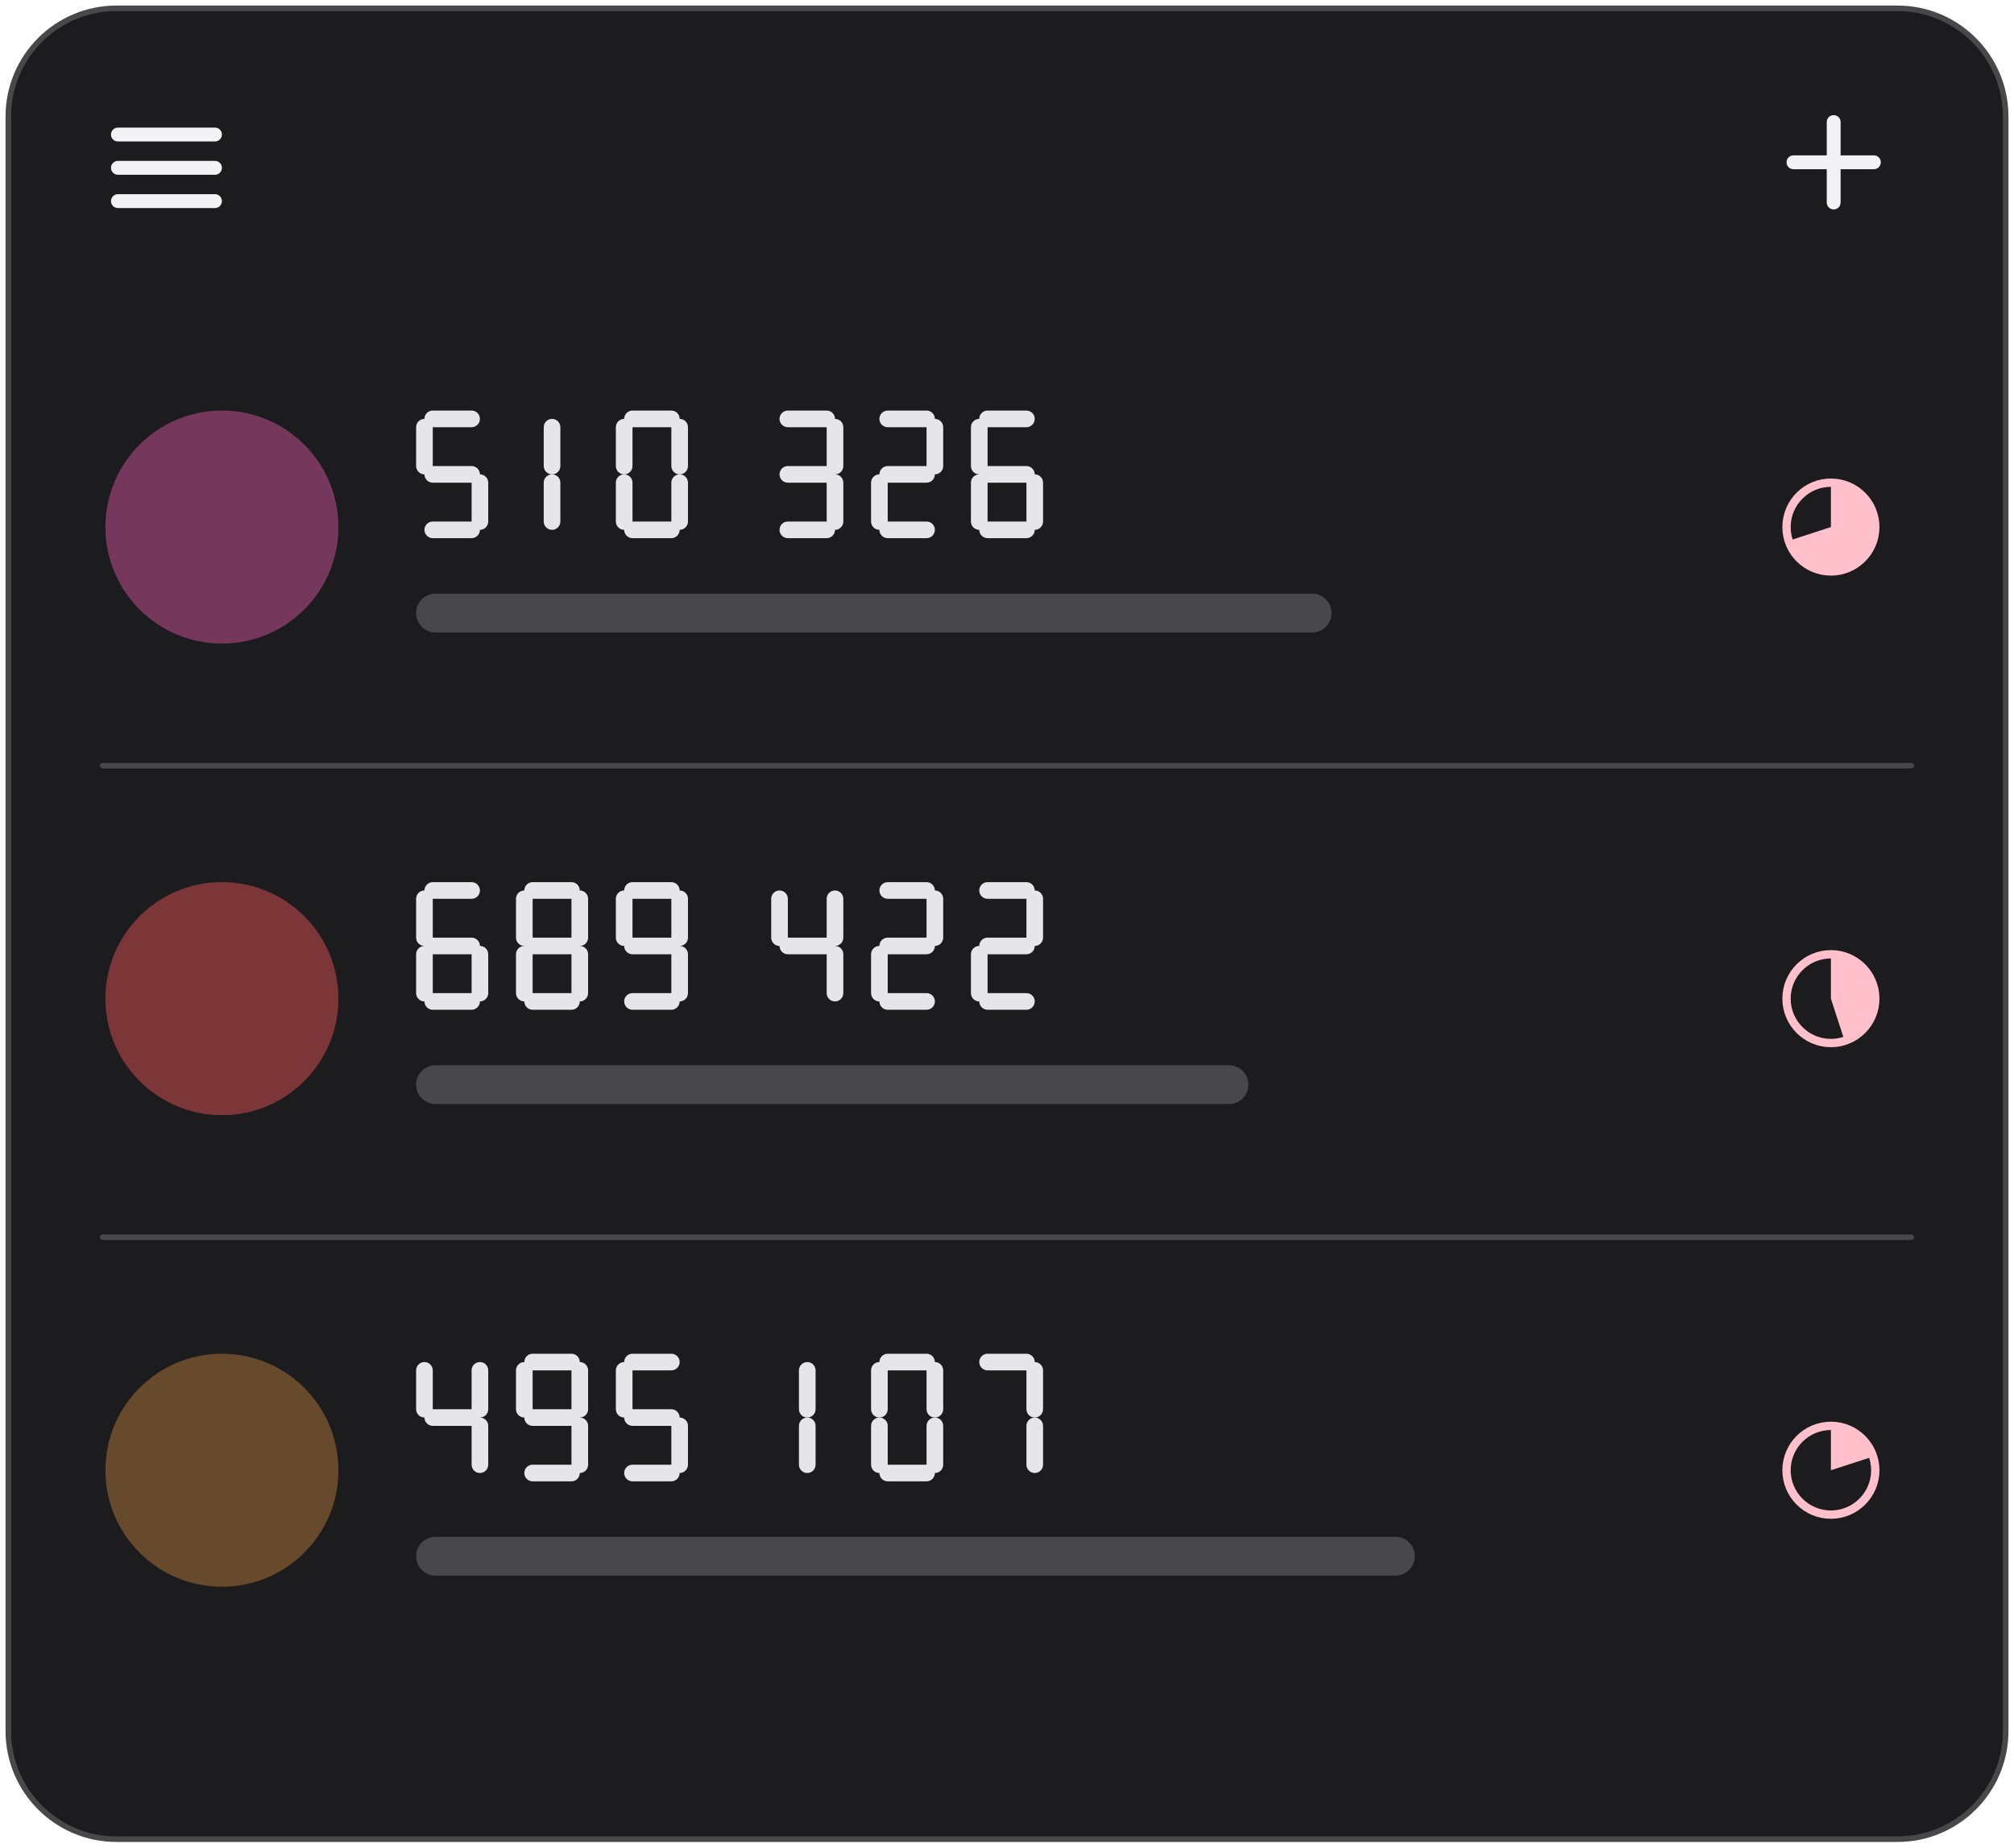
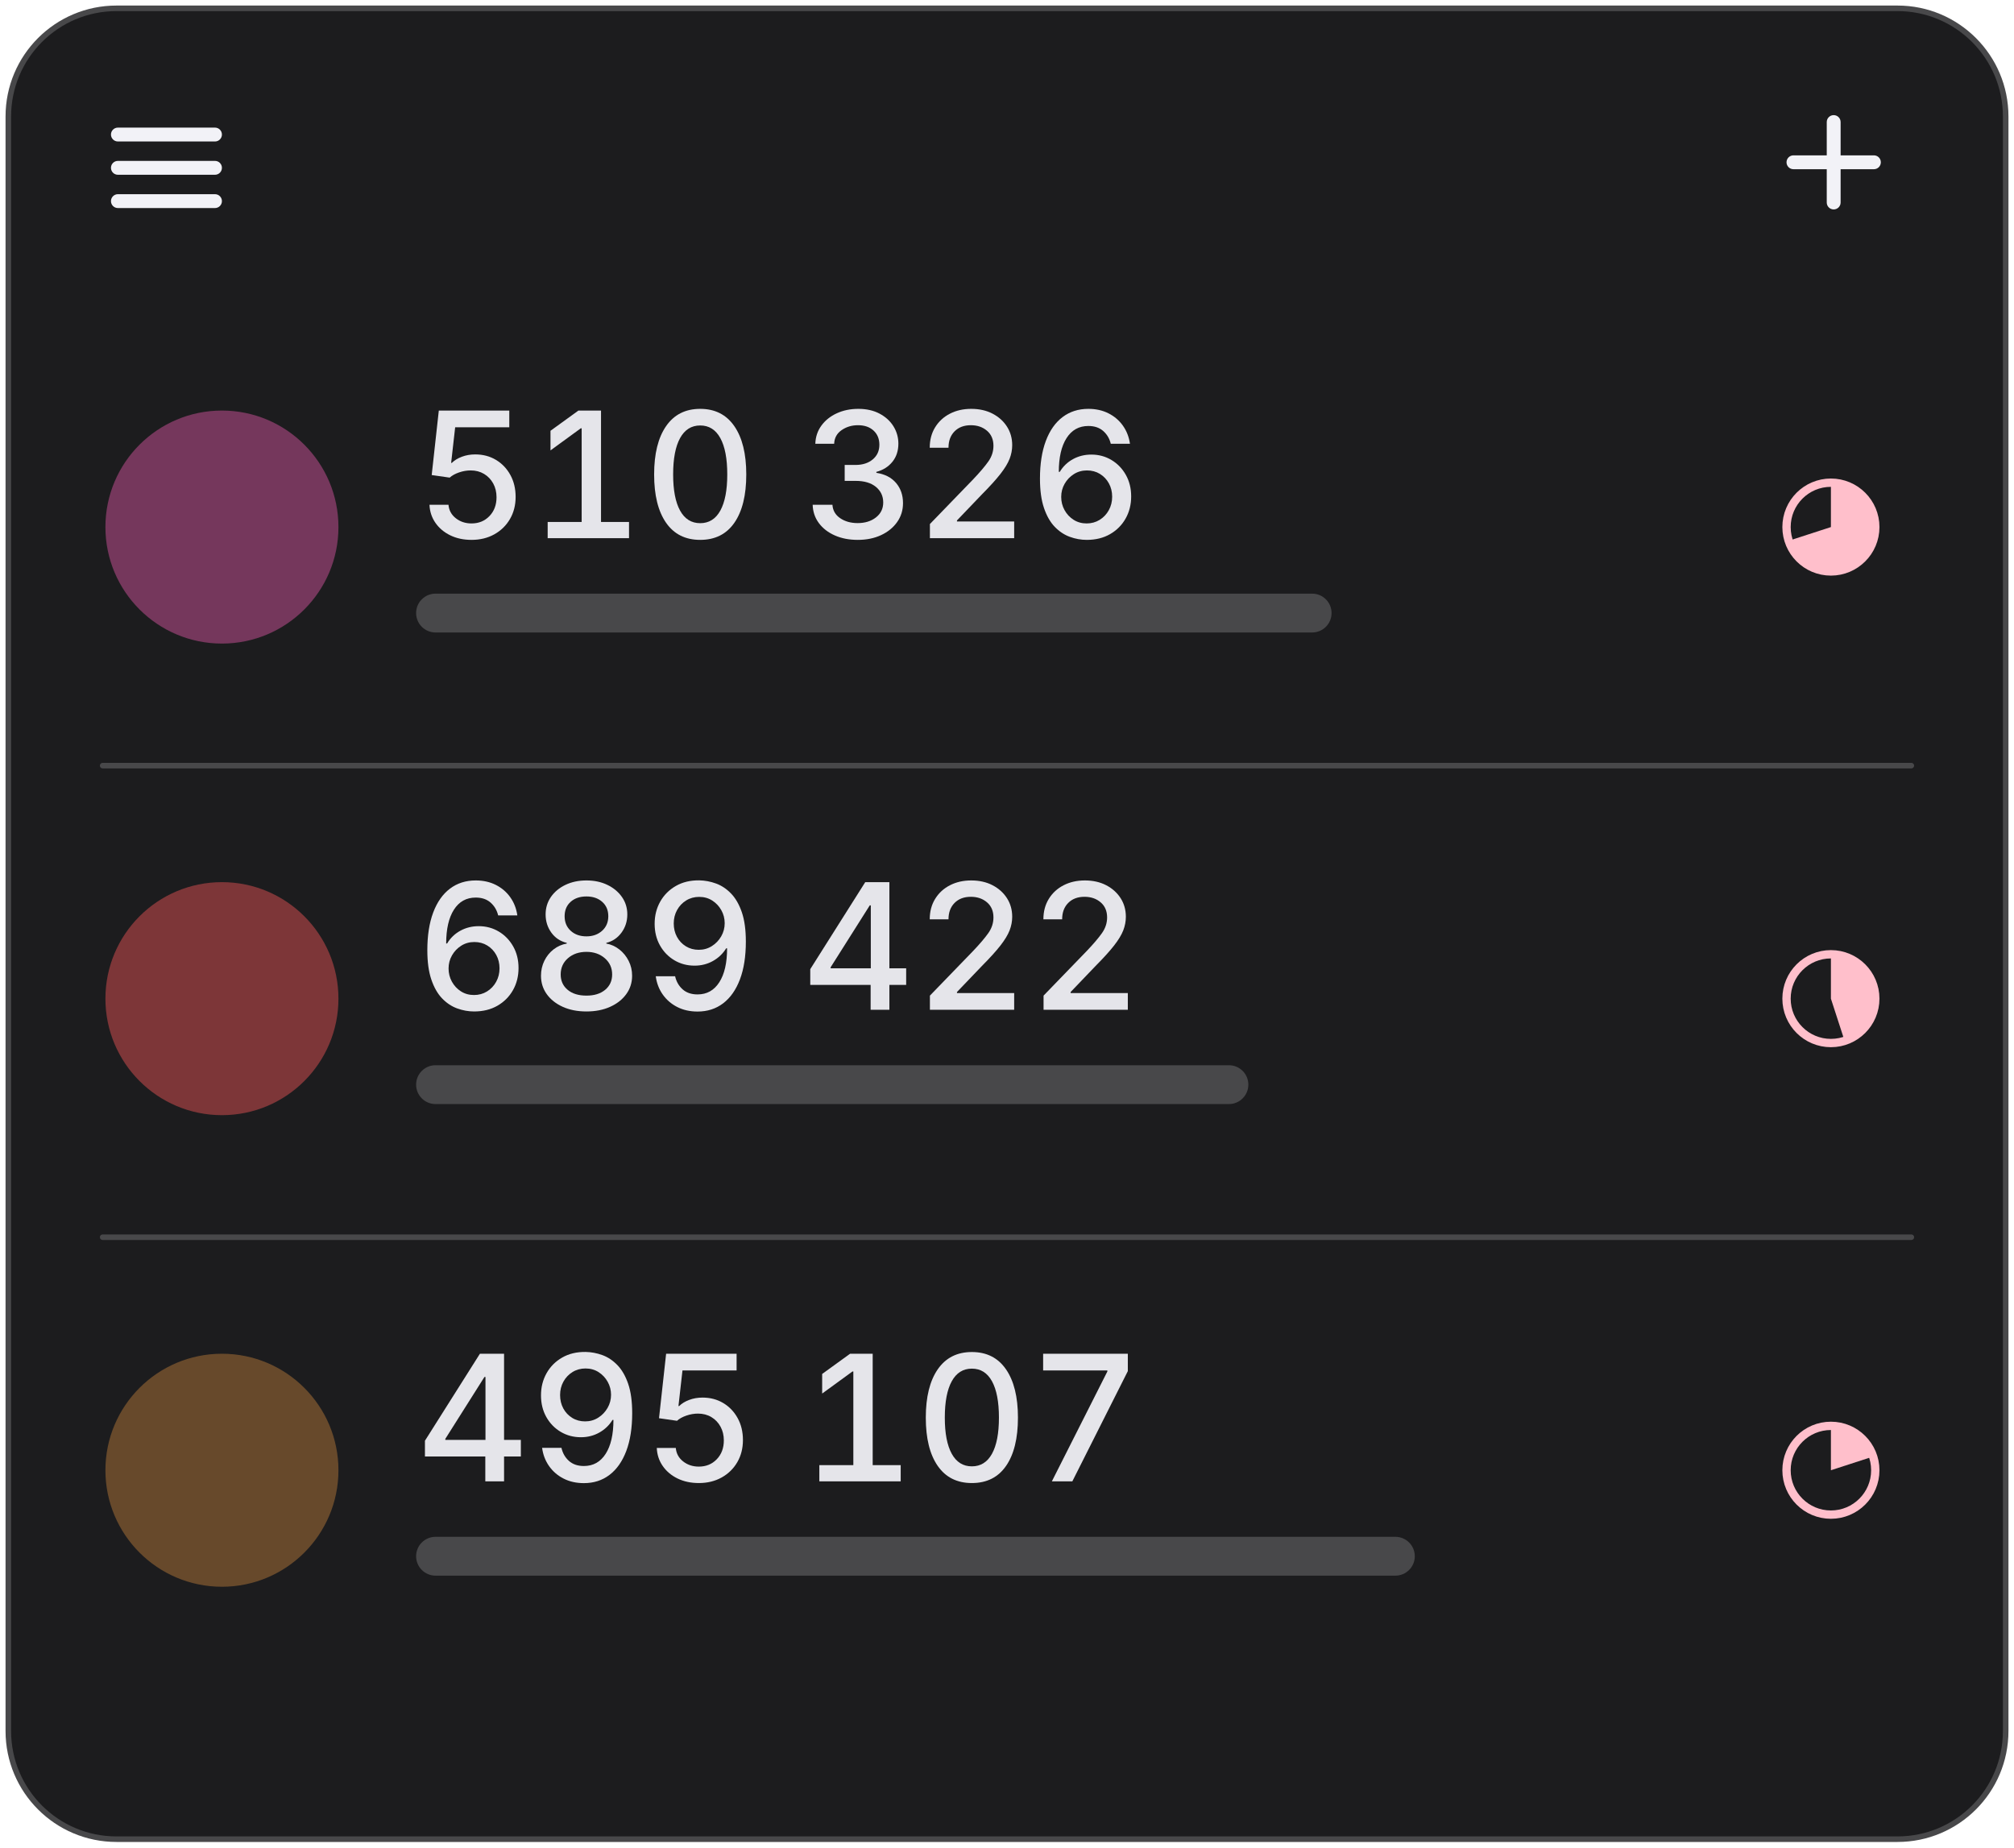
<svg xmlns="http://www.w3.org/2000/svg" width="726" height="666" viewBox="0 0 726 666">
  <rect x="2" y="2" width="722" height="662" rx="40" fill="#48484A" />
  <rect x="4" y="4" width="718" height="658" rx="38" fill="#1C1C1E" />
  <rect x="40" y="46" width="40" height="5" rx="2.5" fill="#F2F2F7" />
  <rect x="40" y="58" width="40" height="5" rx="2.5" fill="#F2F2F7" />
  <rect x="40" y="70" width="40" height="5" rx="2.5" fill="#F2F2F7" />
  <rect x="644" y="56" width="34" height="5" rx="2.5" fill="#F2F2F7" />
  <rect x="658.5" y="41.5" width="5" height="34" rx="2.5" fill="#F2F2F7" />
  <circle cx="80" cy="190" r="42" fill="#75375C" />
-   <rect x="153" y="148" width="20" height="6" rx="3" fill="#E5E5EA" />
-   <rect x="170" y="171" width="6" height="20" rx="3" fill="#E5E5EA" />
-   <rect x="153" y="188" width="20" height="6" rx="3" fill="#E5E5EA" />
-   <rect x="150" y="151" width="6" height="20" rx="3" fill="#E5E5EA" />
-   <rect x="153" y="168" width="20" height="6" rx="3" fill="#E5E5EA" />
-   <rect x="196" y="151" width="6" height="20" rx="3" fill="#E5E5EA" />
-   <rect x="196" y="171" width="6" height="20" rx="3" fill="#E5E5EA" />
-   <rect x="225" y="148" width="20" height="6" rx="3" fill="#E5E5EA" />
-   <rect x="242" y="151" width="6" height="20" rx="3" fill="#E5E5EA" />
-   <rect x="242" y="171" width="6" height="20" rx="3" fill="#E5E5EA" />
-   <rect x="225" y="188" width="20" height="6" rx="3" fill="#E5E5EA" />
-   <rect x="222" y="171" width="6" height="20" rx="3" fill="#E5E5EA" />
-   <rect x="222" y="151" width="6" height="20" rx="3" fill="#E5E5EA" />
-   <rect x="281" y="148" width="20" height="6" rx="3" fill="#E5E5EA" />
-   <rect x="298" y="151" width="6" height="20" rx="3" fill="#E5E5EA" />
-   <rect x="298" y="171" width="6" height="20" rx="3" fill="#E5E5EA" />
-   <rect x="281" y="188" width="20" height="6" rx="3" fill="#E5E5EA" />
-   <rect x="281" y="168" width="20" height="6" rx="3" fill="#E5E5EA" />
-   <rect x="317" y="148" width="20" height="6" rx="3" fill="#E5E5EA" />
-   <rect x="334" y="151" width="6" height="20" rx="3" fill="#E5E5EA" />
-   <rect x="317" y="188" width="20" height="6" rx="3" fill="#E5E5EA" />
-   <rect x="314" y="171" width="6" height="20" rx="3" fill="#E5E5EA" />
-   <rect x="317" y="168" width="20" height="6" rx="3" fill="#E5E5EA" />
-   <rect x="353" y="148" width="20" height="6" rx="3" fill="#E5E5EA" />
-   <rect x="370" y="171" width="6" height="20" rx="3" fill="#E5E5EA" />
-   <rect x="353" y="188" width="20" height="6" rx="3" fill="#E5E5EA" />
-   <rect x="350" y="171" width="6" height="20" rx="3" fill="#E5E5EA" />
-   <rect x="350" y="151" width="6" height="20" rx="3" fill="#E5E5EA" />
-   <rect x="353" y="168" width="20" height="6" rx="3" fill="#E5E5EA" />
+   <path transform="translate(150.00 194) scale(0.03087)" d="M647 20Q508 20 399 -33Q290 -86 225.5 -179Q161 -272 156 -390H378Q386 -294 463 -233Q540 -172 647 -172Q774 -172 856.5 -258Q939 -344 939 -478Q939 -568 900 -639Q861 -710 793 -750.5Q725 -791 637 -791Q569 -791 501 -767.5Q433 -744 392 -707L182 -737L265 -1490H1088V-1295H456L409 -879H417Q461 -923 533.5 -950.5Q606 -978 690 -978Q826 -978 932.5 -914Q1039 -850 1100.5 -738Q1162 -626 1162 -482Q1162 -337 1096 -223.5Q1030 -110 913.5 -45Q797 20 647 20Z" fill="#E5E5EA" />
+   <path transform="translate(190.97 194) scale(0.03087)" d="M209 0V-189H606V-1283H596L242 -1025V-1254L568 -1490H832V-189H1159V0Z" fill="#E5E5EA" />
+   <path transform="translate(231.94 194) scale(0.03087)" d="M663 20Q403 20 264 -180.5Q125 -381 125 -744Q125 -1106 264.5 -1308Q404 -1510 663 -1510Q922 -1510 1061.5 -1308Q1201 -1106 1201 -744Q1201 -381 1062.5 -180.5Q924 20 663 20ZM663 -175Q817 -175 898 -322Q979 -469 979 -744Q979 -1021 898 -1168.5Q817 -1316 663 -1316Q509 -1316 428 -1168.5Q347 -1021 347 -744Q347 -469 428 -322Q509 -175 663 -175Z" fill="#E5E5EA" />
+   <path transform="translate(288.90 194) scale(0.03087)" d="M658 20Q507 20 389.5 -32Q272 -84 203.5 -176Q135 -268 131 -390H362Q368 -291 452 -233.5Q536 -176 656 -176Q786 -176 870.5 -242.5Q955 -309 955 -417Q955 -528 870 -598.5Q785 -669 632 -669H505V-855H632Q755 -855 832.5 -919.5Q910 -984 910 -1091Q910 -1194 842 -1256.5Q774 -1319 660 -1319Q552 -1319 469 -1261.5Q386 -1204 382 -1102H162Q166 -1223 233.5 -1315Q301 -1407 413.5 -1458.5Q526 -1510 664 -1510Q807 -1510 912.5 -1454Q1018 -1398 1075 -1305.5Q1132 -1213 1132 -1104Q1132 -978 1062 -891.5Q992 -805 875 -774V-763Q1024 -740 1105 -644.5Q1186 -549 1186 -409Q1186 -285 1117.5 -188Q1049 -91 930 -35.5Q811 20 658 20Z" fill="#E5E5EA" />
+   <path transform="translate(329.87 194) scale(0.03087)" d="M173 0V-165L679 -688Q795 -810 855 -895Q915 -980 915 -1078Q915 -1190 839.5 -1254.5Q764 -1319 651 -1319Q532 -1319 461 -1247.5Q390 -1176 390 -1056H171Q171 -1192 234 -1294.5Q297 -1397 406.5 -1453.5Q516 -1510 655 -1510Q797 -1510 904.5 -1454Q1012 -1398 1073 -1302.5Q1134 -1207 1134 -1086Q1134 -1005 1103.5 -926.5Q1073 -848 996.5 -750Q920 -652 781 -512L489 -207V-195H1157V0Z" fill="#E5E5EA" />
+   <path transform="translate(370.84 194) scale(0.03087)" d="M677 20Q577 20 479.5 -15.5Q382 -51 303.5 -132.5Q225 -214 178 -352Q131 -490 131 -695Q131 -953 199.5 -1135.5Q268 -1318 395 -1414Q522 -1510 696 -1510Q828 -1510 931.5 -1457.5Q1035 -1405 1100 -1313Q1165 -1221 1182 -1102H958Q936 -1193 869.5 -1251.5Q803 -1310 696 -1310Q532 -1310 441.5 -1168.5Q351 -1027 351 -774H362Q419 -869 516 -922.5Q613 -976 731 -976Q860 -976 965.5 -913Q1071 -850 1133.5 -739.5Q1196 -629 1196 -487Q1196 -344 1131 -229Q1066 -114 949.5 -47Q833 20 677 20ZM676 -172Q760 -172 827.5 -213.5Q895 -255 934.5 -326Q974 -397 974 -484Q974 -570 936 -639.5Q898 -709 831.5 -750Q765 -791 680 -791Q595 -791 527 -748Q459 -705 419 -635Q379 -565 379 -482Q379 -399 417.5 -328.5Q456 -258 523 -215Q590 -172 676 -172Z" fill="#E5E5EA" />
  <rect x="150" y="214" width="330" height="14" rx="7" fill="#48484A" />
  <circle cx="660" cy="190" r="16" fill="none" stroke="#FFBFCB" stroke-width="3" />
  <path d="M660,190 L660,174 A16,16 0 1 1 644.78,194.94 z" fill="#FFBFCB" />
  <rect x="36" y="275" width="654" height="2" rx="1" fill="#48484A" />
  <circle cx="80" cy="360" r="42" fill="#7D3638" />
-   <rect x="153" y="318" width="20" height="6" rx="3" fill="#E5E5EA" />
-   <rect x="170" y="341" width="6" height="20" rx="3" fill="#E5E5EA" />
-   <rect x="153" y="358" width="20" height="6" rx="3" fill="#E5E5EA" />
-   <rect x="150" y="341" width="6" height="20" rx="3" fill="#E5E5EA" />
-   <rect x="150" y="321" width="6" height="20" rx="3" fill="#E5E5EA" />
-   <rect x="153" y="338" width="20" height="6" rx="3" fill="#E5E5EA" />
-   <rect x="189" y="318" width="20" height="6" rx="3" fill="#E5E5EA" />
-   <rect x="206" y="321" width="6" height="20" rx="3" fill="#E5E5EA" />
-   <rect x="206" y="341" width="6" height="20" rx="3" fill="#E5E5EA" />
-   <rect x="189" y="358" width="20" height="6" rx="3" fill="#E5E5EA" />
-   <rect x="186" y="341" width="6" height="20" rx="3" fill="#E5E5EA" />
-   <rect x="186" y="321" width="6" height="20" rx="3" fill="#E5E5EA" />
-   <rect x="189" y="338" width="20" height="6" rx="3" fill="#E5E5EA" />
-   <rect x="225" y="318" width="20" height="6" rx="3" fill="#E5E5EA" />
-   <rect x="242" y="321" width="6" height="20" rx="3" fill="#E5E5EA" />
-   <rect x="242" y="341" width="6" height="20" rx="3" fill="#E5E5EA" />
-   <rect x="225" y="358" width="20" height="6" rx="3" fill="#E5E5EA" />
-   <rect x="222" y="321" width="6" height="20" rx="3" fill="#E5E5EA" />
-   <rect x="225" y="338" width="20" height="6" rx="3" fill="#E5E5EA" />
-   <rect x="298" y="321" width="6" height="20" rx="3" fill="#E5E5EA" />
-   <rect x="298" y="341" width="6" height="20" rx="3" fill="#E5E5EA" />
-   <rect x="278" y="321" width="6" height="20" rx="3" fill="#E5E5EA" />
-   <rect x="281" y="338" width="20" height="6" rx="3" fill="#E5E5EA" />
-   <rect x="317" y="318" width="20" height="6" rx="3" fill="#E5E5EA" />
-   <rect x="334" y="321" width="6" height="20" rx="3" fill="#E5E5EA" />
-   <rect x="317" y="358" width="20" height="6" rx="3" fill="#E5E5EA" />
-   <rect x="314" y="341" width="6" height="20" rx="3" fill="#E5E5EA" />
-   <rect x="317" y="338" width="20" height="6" rx="3" fill="#E5E5EA" />
-   <rect x="353" y="318" width="20" height="6" rx="3" fill="#E5E5EA" />
-   <rect x="370" y="321" width="6" height="20" rx="3" fill="#E5E5EA" />
-   <rect x="353" y="358" width="20" height="6" rx="3" fill="#E5E5EA" />
-   <rect x="350" y="341" width="6" height="20" rx="3" fill="#E5E5EA" />
-   <rect x="353" y="338" width="20" height="6" rx="3" fill="#E5E5EA" />
+   <path transform="translate(150.00 364) scale(0.03087)" d="M677 20Q577 20 479.5 -15.5Q382 -51 303.5 -132.5Q225 -214 178 -352Q131 -490 131 -695Q131 -953 199.5 -1135.5Q268 -1318 395 -1414Q522 -1510 696 -1510Q828 -1510 931.5 -1457.5Q1035 -1405 1100 -1313Q1165 -1221 1182 -1102H958Q936 -1193 869.5 -1251.5Q803 -1310 696 -1310Q532 -1310 441.5 -1168.5Q351 -1027 351 -774H362Q419 -869 516 -922.5Q613 -976 731 -976Q860 -976 965.5 -913Q1071 -850 1133.5 -739.5Q1196 -629 1196 -487Q1196 -344 1131 -229Q1066 -114 949.5 -47Q833 20 677 20ZM676 -172Q760 -172 827.5 -213.5Q895 -255 934.5 -326Q974 -397 974 -484Q974 -570 936 -639.5Q898 -709 831.5 -750Q765 -791 680 -791Q595 -791 527 -748Q459 -705 419 -635Q379 -565 379 -482Q379 -399 417.5 -328.5Q456 -258 523 -215Q590 -172 676 -172Z" fill="#E5E5EA" />
+   <path transform="translate(190.97 364) scale(0.03087)" d="M662 20Q505 20 385.5 -34Q266 -88 198.5 -182Q131 -276 131 -397Q131 -491 170 -571Q209 -651 277.5 -704.5Q346 -758 432 -773V-781Q319 -808 252 -900.5Q185 -993 185 -1113Q185 -1227 246.5 -1316.5Q308 -1406 416 -1458Q524 -1510 662 -1510Q799 -1510 906.5 -1458Q1014 -1406 1076.5 -1316.5Q1139 -1227 1139 -1113Q1139 -993 1071 -900.5Q1003 -808 894 -781V-773Q977 -758 1045.5 -704.5Q1114 -651 1154.5 -571Q1195 -491 1195 -397Q1195 -276 1126.5 -182Q1058 -88 938 -34Q818 20 662 20ZM662 -165Q799 -165 880.5 -233Q962 -301 962 -412Q962 -527 876.5 -601.5Q791 -676 662 -676Q531 -676 446 -602Q361 -528 361 -412Q361 -301 442 -233Q523 -165 662 -165ZM662 -857Q772 -857 844.5 -922Q917 -987 917 -1092Q917 -1197 846 -1260Q775 -1323 662 -1323Q547 -1323 477 -1260Q407 -1197 407 -1092Q407 -987 478 -922Q549 -857 662 -857Z" fill="#E5E5EA" />
+   <path transform="translate(231.94 364) scale(0.03087)" d="M632 21Q499 21 395 -32Q291 -85 225.5 -178Q160 -271 144 -391H370Q391 -298 457.5 -238.5Q524 -179 632 -179Q795 -179 886 -321Q977 -463 977 -717H966Q909 -624 812 -569.5Q715 -515 597 -515Q467 -515 361 -578Q255 -641 193 -751.5Q131 -862 131 -1004Q131 -1147 196 -1262.5Q261 -1378 378.5 -1445.5Q496 -1513 653 -1511Q752 -1509 848 -1474Q944 -1439 1023 -1357.5Q1102 -1276 1149 -1139Q1196 -1002 1196 -796Q1196 -537 1127 -354.5Q1058 -172 931.5 -75.5Q805 21 632 21ZM646 -700Q731 -700 799.5 -743.5Q868 -787 908.5 -857.5Q949 -928 949 -1011Q949 -1092 910 -1162Q871 -1232 804 -1275Q737 -1318 651 -1318Q567 -1318 499.5 -1276.5Q432 -1235 393 -1164.5Q354 -1094 354 -1008Q354 -921 391.5 -851.5Q429 -782 495.5 -741Q562 -700 646 -700Z" fill="#E5E5EA" />
+   <path transform="translate(288.90 364) scale(0.03087)" d="M103 -290V-474L745 -1490H1027V-484H1223V-290H1027V0H808V-290ZM810 -484V-1219H798L341 -496V-484Z" fill="#E5E5EA" />
+   <path transform="translate(329.87 364) scale(0.03087)" d="M173 0V-165L679 -688Q795 -810 855 -895Q915 -980 915 -1078Q915 -1190 839.5 -1254.5Q764 -1319 651 -1319Q532 -1319 461 -1247.5Q390 -1176 390 -1056H171Q171 -1192 234 -1294.5Q297 -1397 406.5 -1453.5Q516 -1510 655 -1510Q797 -1510 904.5 -1454Q1012 -1398 1073 -1302.5Q1134 -1207 1134 -1086Q1134 -1005 1103.5 -926.5Q1073 -848 996.5 -750Q920 -652 781 -512L489 -207V-195H1157V0Z" fill="#E5E5EA" />
+   <path transform="translate(370.84 364) scale(0.03087)" d="M173 0V-165L679 -688Q795 -810 855 -895Q915 -980 915 -1078Q915 -1190 839.5 -1254.5Q764 -1319 651 -1319Q532 -1319 461 -1247.5Q390 -1176 390 -1056H171Q171 -1192 234 -1294.5Q297 -1397 406.5 -1453.5Q516 -1510 655 -1510Q797 -1510 904.5 -1454Q1012 -1398 1073 -1302.5Q1134 -1207 1134 -1086Q1134 -1005 1103.5 -926.5Q1073 -848 996.5 -750Q920 -652 781 -512L489 -207V-195H1157V0Z" fill="#E5E5EA" />
  <rect x="150" y="384" width="300" height="14" rx="7" fill="#48484A" />
  <circle cx="660" cy="360" r="16" fill="none" stroke="#FFBFCB" stroke-width="3" />
  <path d="M660,360 L660,344 A16,16 0 0 1 664.94,375.22 z" fill="#FFBFCB" />
  <rect x="36" y="445" width="654" height="2" rx="1" fill="#48484A" />
  <circle cx="80" cy="530" r="42" fill="#67492B" />
-   <rect x="170" y="491" width="6" height="20" rx="3" fill="#E5E5EA" />
-   <rect x="170" y="511" width="6" height="20" rx="3" fill="#E5E5EA" />
-   <rect x="150" y="491" width="6" height="20" rx="3" fill="#E5E5EA" />
-   <rect x="153" y="508" width="20" height="6" rx="3" fill="#E5E5EA" />
-   <rect x="189" y="488" width="20" height="6" rx="3" fill="#E5E5EA" />
-   <rect x="206" y="491" width="6" height="20" rx="3" fill="#E5E5EA" />
-   <rect x="206" y="511" width="6" height="20" rx="3" fill="#E5E5EA" />
-   <rect x="189" y="528" width="20" height="6" rx="3" fill="#E5E5EA" />
-   <rect x="186" y="491" width="6" height="20" rx="3" fill="#E5E5EA" />
-   <rect x="189" y="508" width="20" height="6" rx="3" fill="#E5E5EA" />
-   <rect x="225" y="488" width="20" height="6" rx="3" fill="#E5E5EA" />
-   <rect x="242" y="511" width="6" height="20" rx="3" fill="#E5E5EA" />
-   <rect x="225" y="528" width="20" height="6" rx="3" fill="#E5E5EA" />
-   <rect x="222" y="491" width="6" height="20" rx="3" fill="#E5E5EA" />
-   <rect x="225" y="508" width="20" height="6" rx="3" fill="#E5E5EA" />
-   <rect x="288" y="491" width="6" height="20" rx="3" fill="#E5E5EA" />
-   <rect x="288" y="511" width="6" height="20" rx="3" fill="#E5E5EA" />
-   <rect x="317" y="488" width="20" height="6" rx="3" fill="#E5E5EA" />
-   <rect x="334" y="491" width="6" height="20" rx="3" fill="#E5E5EA" />
-   <rect x="334" y="511" width="6" height="20" rx="3" fill="#E5E5EA" />
-   <rect x="317" y="528" width="20" height="6" rx="3" fill="#E5E5EA" />
-   <rect x="314" y="511" width="6" height="20" rx="3" fill="#E5E5EA" />
-   <rect x="314" y="491" width="6" height="20" rx="3" fill="#E5E5EA" />
-   <rect x="353" y="488" width="20" height="6" rx="3" fill="#E5E5EA" />
-   <rect x="370" y="491" width="6" height="20" rx="3" fill="#E5E5EA" />
-   <rect x="370" y="511" width="6" height="20" rx="3" fill="#E5E5EA" />
+   <path transform="translate(150.00 534) scale(0.03087)" d="M103 -290V-474L745 -1490H1027V-484H1223V-290H1027V0H808V-290ZM810 -484V-1219H798L341 -496V-484Z" fill="#E5E5EA" />
+   <path transform="translate(190.97 534) scale(0.03087)" d="M632 21Q499 21 395 -32Q291 -85 225.5 -178Q160 -271 144 -391H370Q391 -298 457.5 -238.5Q524 -179 632 -179Q795 -179 886 -321Q977 -463 977 -717H966Q909 -624 812 -569.5Q715 -515 597 -515Q467 -515 361 -578Q255 -641 193 -751.5Q131 -862 131 -1004Q131 -1147 196 -1262.5Q261 -1378 378.5 -1445.5Q496 -1513 653 -1511Q752 -1509 848 -1474Q944 -1439 1023 -1357.5Q1102 -1276 1149 -1139Q1196 -1002 1196 -796Q1196 -537 1127 -354.5Q1058 -172 931.5 -75.5Q805 21 632 21ZM646 -700Q731 -700 799.5 -743.5Q868 -787 908.5 -857.5Q949 -928 949 -1011Q949 -1092 910 -1162Q871 -1232 804 -1275Q737 -1318 651 -1318Q567 -1318 499.5 -1276.5Q432 -1235 393 -1164.5Q354 -1094 354 -1008Q354 -921 391.5 -851.5Q429 -782 495.5 -741Q562 -700 646 -700Z" fill="#E5E5EA" />
+   <path transform="translate(231.94 534) scale(0.03087)" d="M647 20Q508 20 399 -33Q290 -86 225.5 -179Q161 -272 156 -390H378Q386 -294 463 -233Q540 -172 647 -172Q774 -172 856.5 -258Q939 -344 939 -478Q939 -568 900 -639Q861 -710 793 -750.5Q725 -791 637 -791Q569 -791 501 -767.5Q433 -744 392 -707L182 -737L265 -1490H1088V-1295H456L409 -879H417Q461 -923 533.5 -950.5Q606 -978 690 -978Q826 -978 932.5 -914Q1039 -850 1100.5 -738Q1162 -626 1162 -482Q1162 -337 1096 -223.5Q1030 -110 913.5 -45Q797 20 647 20Z" fill="#E5E5EA" />
+   <path transform="translate(288.90 534) scale(0.03087)" d="M209 0V-189H606V-1283H596L242 -1025V-1254L568 -1490H832V-189H1159V0Z" fill="#E5E5EA" />
+   <path transform="translate(329.87 534) scale(0.03087)" d="M663 20Q403 20 264 -180.5Q125 -381 125 -744Q125 -1106 264.5 -1308Q404 -1510 663 -1510Q922 -1510 1061.5 -1308Q1201 -1106 1201 -744Q1201 -381 1062.5 -180.5Q924 20 663 20ZM663 -175Q817 -175 898 -322Q979 -469 979 -744Q979 -1021 898 -1168.5Q817 -1316 663 -1316Q509 -1316 428 -1168.5Q347 -1021 347 -744Q347 -469 428 -322Q509 -175 663 -175Z" fill="#E5E5EA" />
+   <path transform="translate(370.84 534) scale(0.03087)" d="M270 0 918 -1283V-1295H168V-1490H1157V-1287L509 0Z" fill="#E5E5EA" />
  <rect x="150" y="554" width="360" height="14" rx="7" fill="#48484A" />
  <circle cx="660" cy="530" r="16" fill="none" stroke="#FFBFCB" stroke-width="3" />
  <path d="M660,530 L660,514 A16,16 0 0 1 675.22,525.06 z" fill="#FFBFCB" />
</svg>
